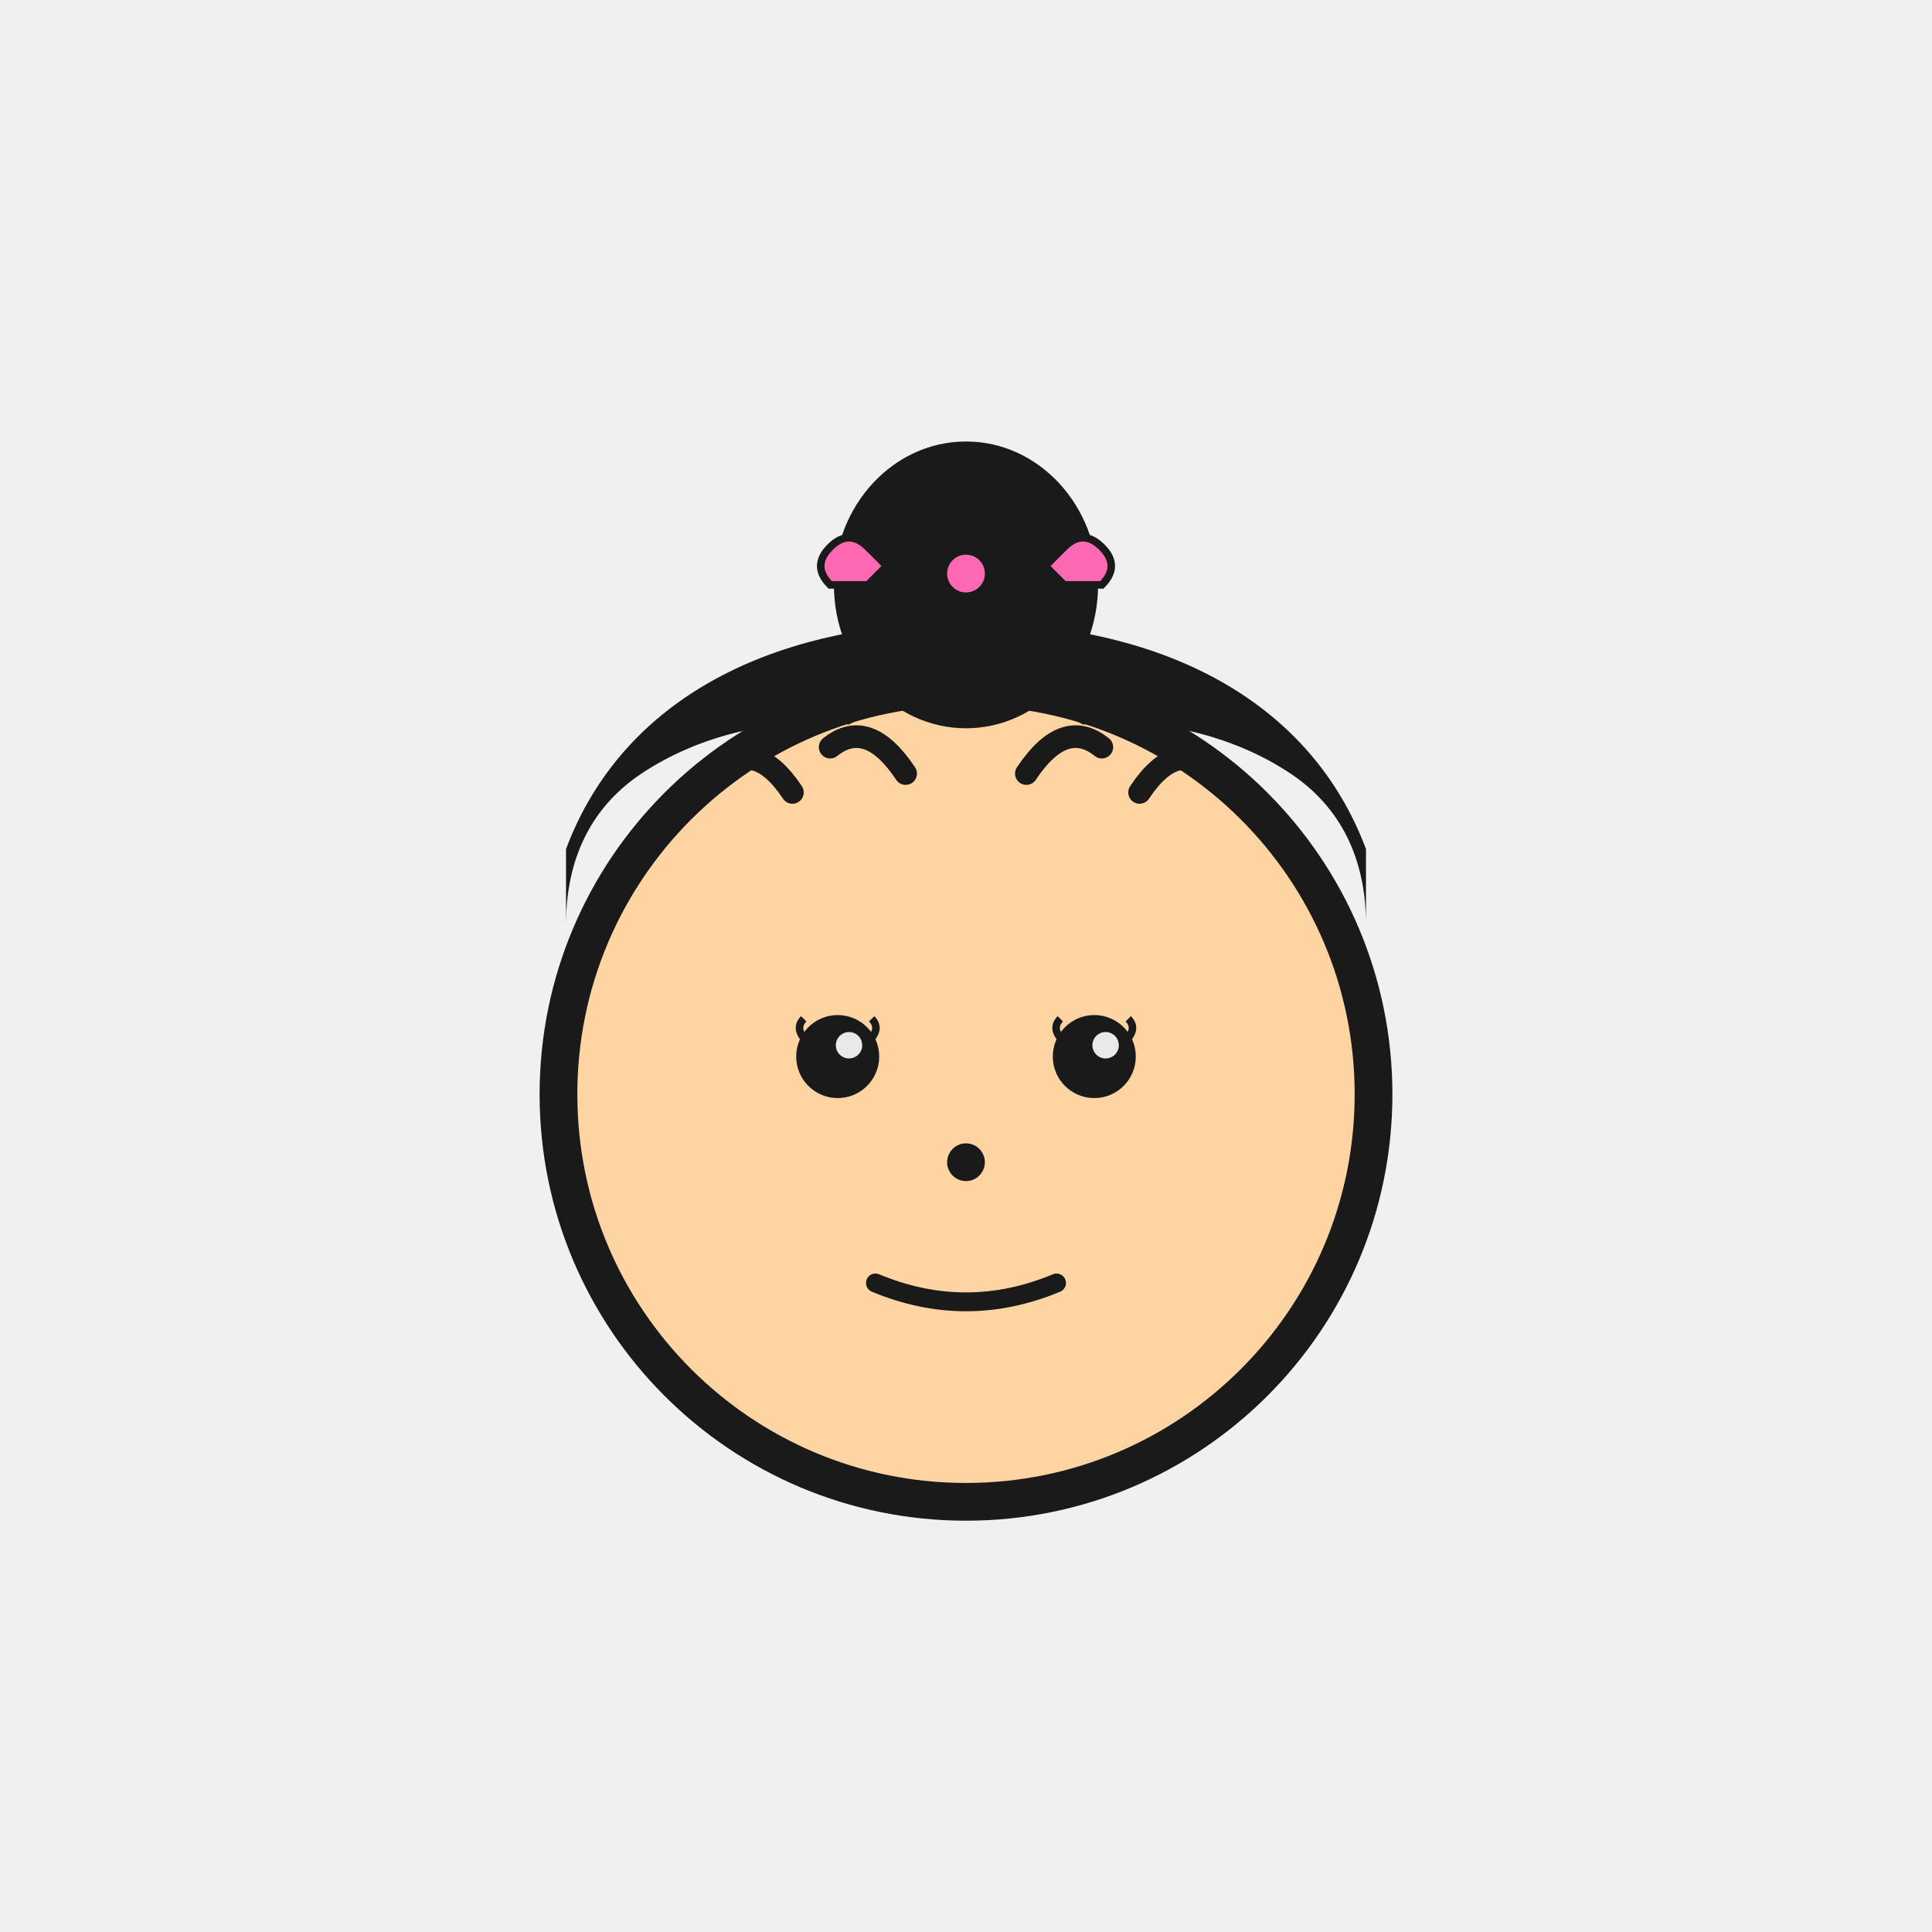
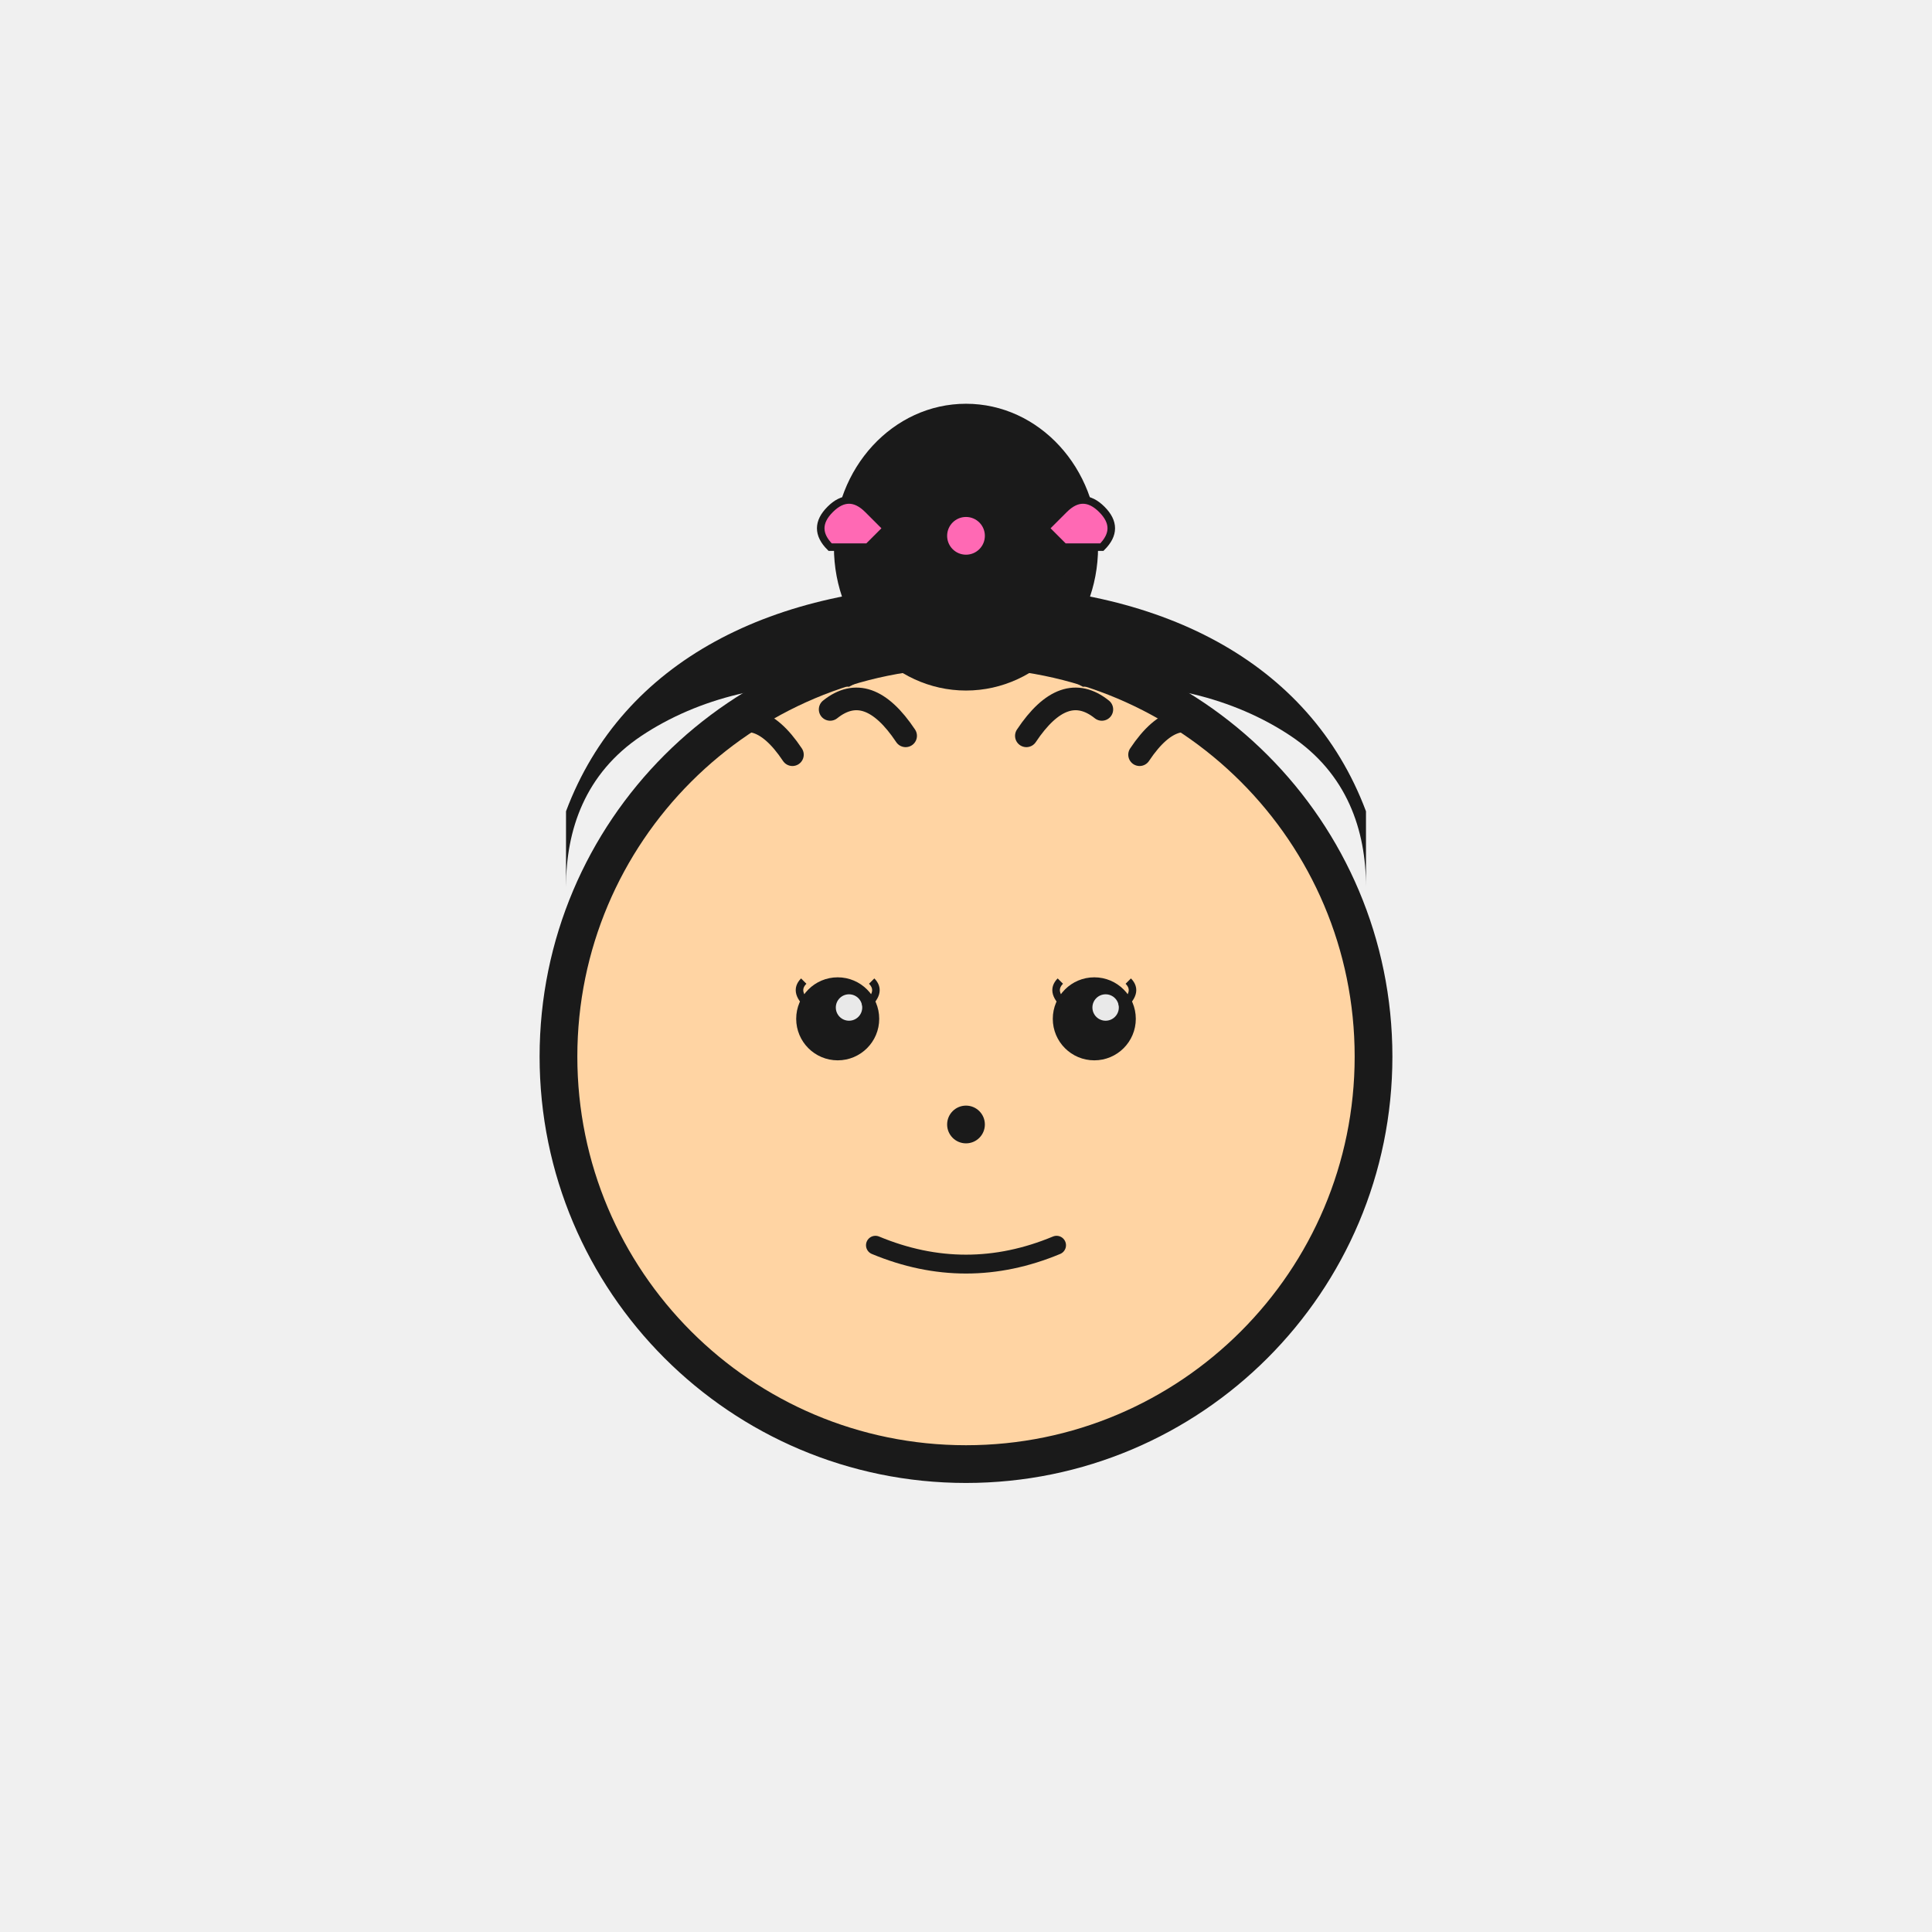
<svg xmlns="http://www.w3.org/2000/svg" width="512" height="512" viewBox="0 0 512 512">
-   <circle cx="256" cy="290" r="108" fill="#ffd4a3" stroke="#1A1A1A" stroke-width="10" />
-   <path d="M 256 165            C 205 165, 165 185, 150 225            L 150 245            C 150 230, 155 215, 170 205            C 185 195, 205 190, 225 192            C 238 185, 247 183, 256 185            C 265 183, 274 185, 287 192            C 307 190, 327 195, 342 205            C 357 215, 362 230, 362 245            L 362 225            C 347 185, 307 165, 256 165 Z" fill="#1A1A1A" />
-   <ellipse cx="256" cy="155" rx="35" ry="38" fill="#1A1A1A" />
-   <ellipse cx="256" cy="150" rx="30" ry="25" fill="#1A1A1A" />
-   <path d="M 220 155 Q 215 150, 220 145 Q 225 140, 230 145 L 235 150 L 230 155 Z" fill="#FF69B4" stroke="#1A1A1A" stroke-width="2" />
-   <path d="M 292 155 Q 297 150, 292 145 Q 287 140, 282 145 L 277 150 L 282 155 Z" fill="#FF69B4" stroke="#1A1A1A" stroke-width="2" />
-   <circle cx="256" cy="152" r="6" fill="#FF69B4" stroke="#1A1A1A" stroke-width="2" />
-   <path d="M 190 205 Q 200 195, 210 210" fill="none" stroke="#1A1A1A" stroke-width="6" stroke-linecap="round" />
-   <path d="M 220 198 Q 230 190, 240 205" fill="none" stroke="#1A1A1A" stroke-width="6" stroke-linecap="round" />
-   <path d="M 272 205 Q 282 190, 292 198" fill="none" stroke="#1A1A1A" stroke-width="6" stroke-linecap="round" />
-   <path d="M 302 210 Q 312 195, 322 205" fill="none" stroke="#1A1A1A" stroke-width="6" stroke-linecap="round" />
-   <circle cx="222" cy="280" r="11" fill="#1A1A1A" />
-   <circle cx="225" cy="277" r="3.5" fill="#FFFFFF" opacity="0.9" />
-   <circle cx="290" cy="280" r="11" fill="#1A1A1A" />
-   <circle cx="293" cy="277" r="3.5" fill="#FFFFFF" opacity="0.9" />
-   <path d="M 215 277 Q 210 273, 213 270" fill="none" stroke="#1A1A1A" stroke-width="2" />
-   <path d="M 229 277 Q 234 273, 231 270" fill="none" stroke="#1A1A1A" stroke-width="2" />
-   <path d="M 283 277 Q 278 273, 281 270" fill="none" stroke="#1A1A1A" stroke-width="2" />
-   <path d="M 297 277 Q 302 273, 299 270" fill="none" stroke="#1A1A1A" stroke-width="2" />
-   <circle cx="256" cy="308" r="5" fill="#1A1A1A" />
-   <path d="M 232 340 Q 256 350, 280 340" fill="none" stroke="#1A1A1A" stroke-width="5" stroke-linecap="round" />
+   <circle cx="256" cy="280" r="108" fill="#ffd4a3" stroke="#1A1A1A" stroke-width="10" />
+   <path d="M 256 155           C 205 155, 165 175, 150 215           L 150 235           C 150 220, 155 205, 170 195           C 185 185, 205 180, 225 182           C 238 175, 247 173, 256 175           C 265 173, 274 175, 287 182           C 307 180, 327 185, 342 195           C 357 205, 362 220, 362 235           L 362 215           C 347 175, 307 155, 256 155 Z" fill="#1A1A1A" />
+   <ellipse cx="256" cy="145" rx="35" ry="38" fill="#1A1A1A" />
+   <ellipse cx="256" cy="140" rx="30" ry="25" fill="#1A1A1A" />
+   <path d="M 220 145 Q 215 140, 220 135 Q 225 130, 230 135 L 235 140 L 230 145 Z" fill="#FF69B4" stroke="#1A1A1A" stroke-width="2" />
+   <path d="M 292 145 Q 297 140, 292 135 Q 287 130, 282 135 L 277 140 L 282 145 Z" fill="#FF69B4" stroke="#1A1A1A" stroke-width="2" />
+   <circle cx="256" cy="142" r="6" fill="#FF69B4" stroke="#1A1A1A" stroke-width="2" />
+   <path d="M 190 195 Q 200 185, 210 200" fill="none" stroke="#1A1A1A" stroke-width="6" stroke-linecap="round" />
+   <path d="M 220 188 Q 230 180, 240 195" fill="none" stroke="#1A1A1A" stroke-width="6" stroke-linecap="round" />
+   <path d="M 272 195 Q 282 180, 292 188" fill="none" stroke="#1A1A1A" stroke-width="6" stroke-linecap="round" />
+   <path d="M 302 200 Q 312 185, 322 195" fill="none" stroke="#1A1A1A" stroke-width="6" stroke-linecap="round" />
+   <circle cx="222" cy="270" r="11" fill="#1A1A1A" />
+   <circle cx="225" cy="267" r="3.5" fill="#FFFFFF" opacity="0.9" />
+   <circle cx="290" cy="270" r="11" fill="#1A1A1A" />
+   <circle cx="293" cy="267" r="3.5" fill="#FFFFFF" opacity="0.9" />
+   <path d="M 215 267 Q 210 263, 213 260" fill="none" stroke="#1A1A1A" stroke-width="2" />
+   <path d="M 229 267 Q 234 263, 231 260" fill="none" stroke="#1A1A1A" stroke-width="2" />
+   <path d="M 283 267 Q 278 263, 281 260" fill="none" stroke="#1A1A1A" stroke-width="2" />
+   <path d="M 297 267 Q 302 263, 299 260" fill="none" stroke="#1A1A1A" stroke-width="2" />
+   <circle cx="256" cy="298" r="5" fill="#1A1A1A" />
+   <path d="M 232 330 Q 256 340, 280 330" fill="none" stroke="#1A1A1A" stroke-width="5" stroke-linecap="round" />
</svg>
